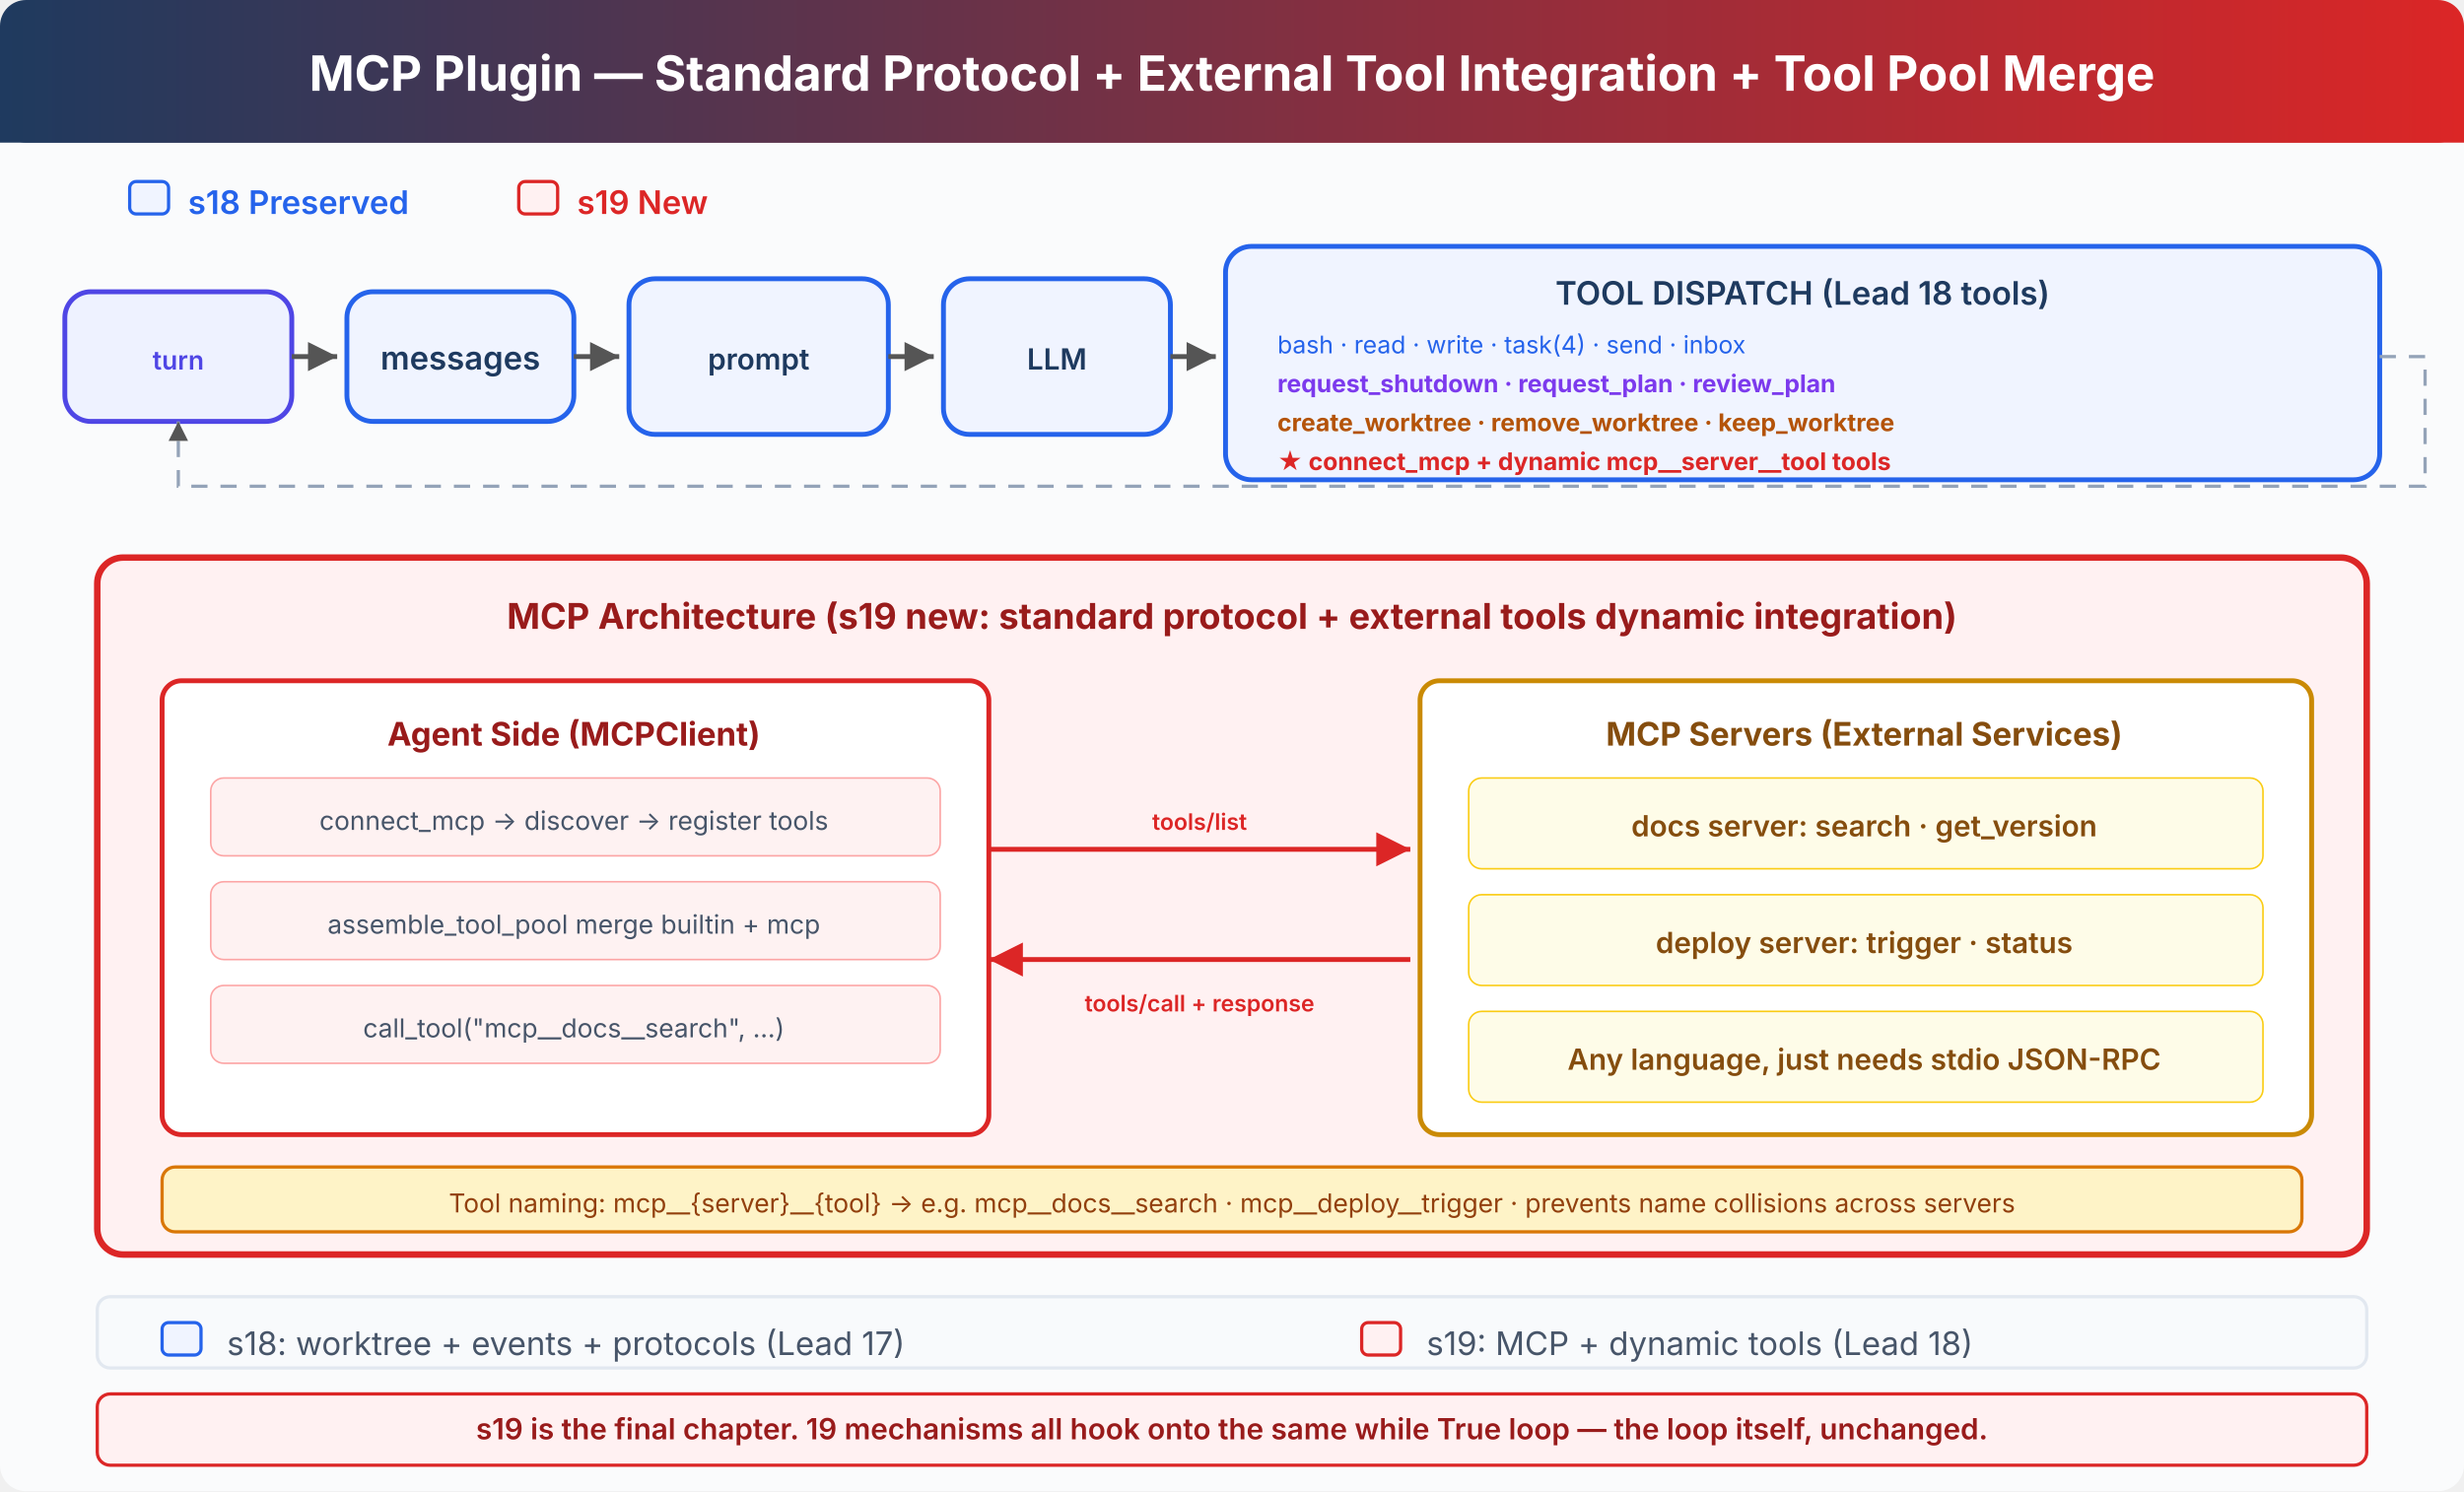
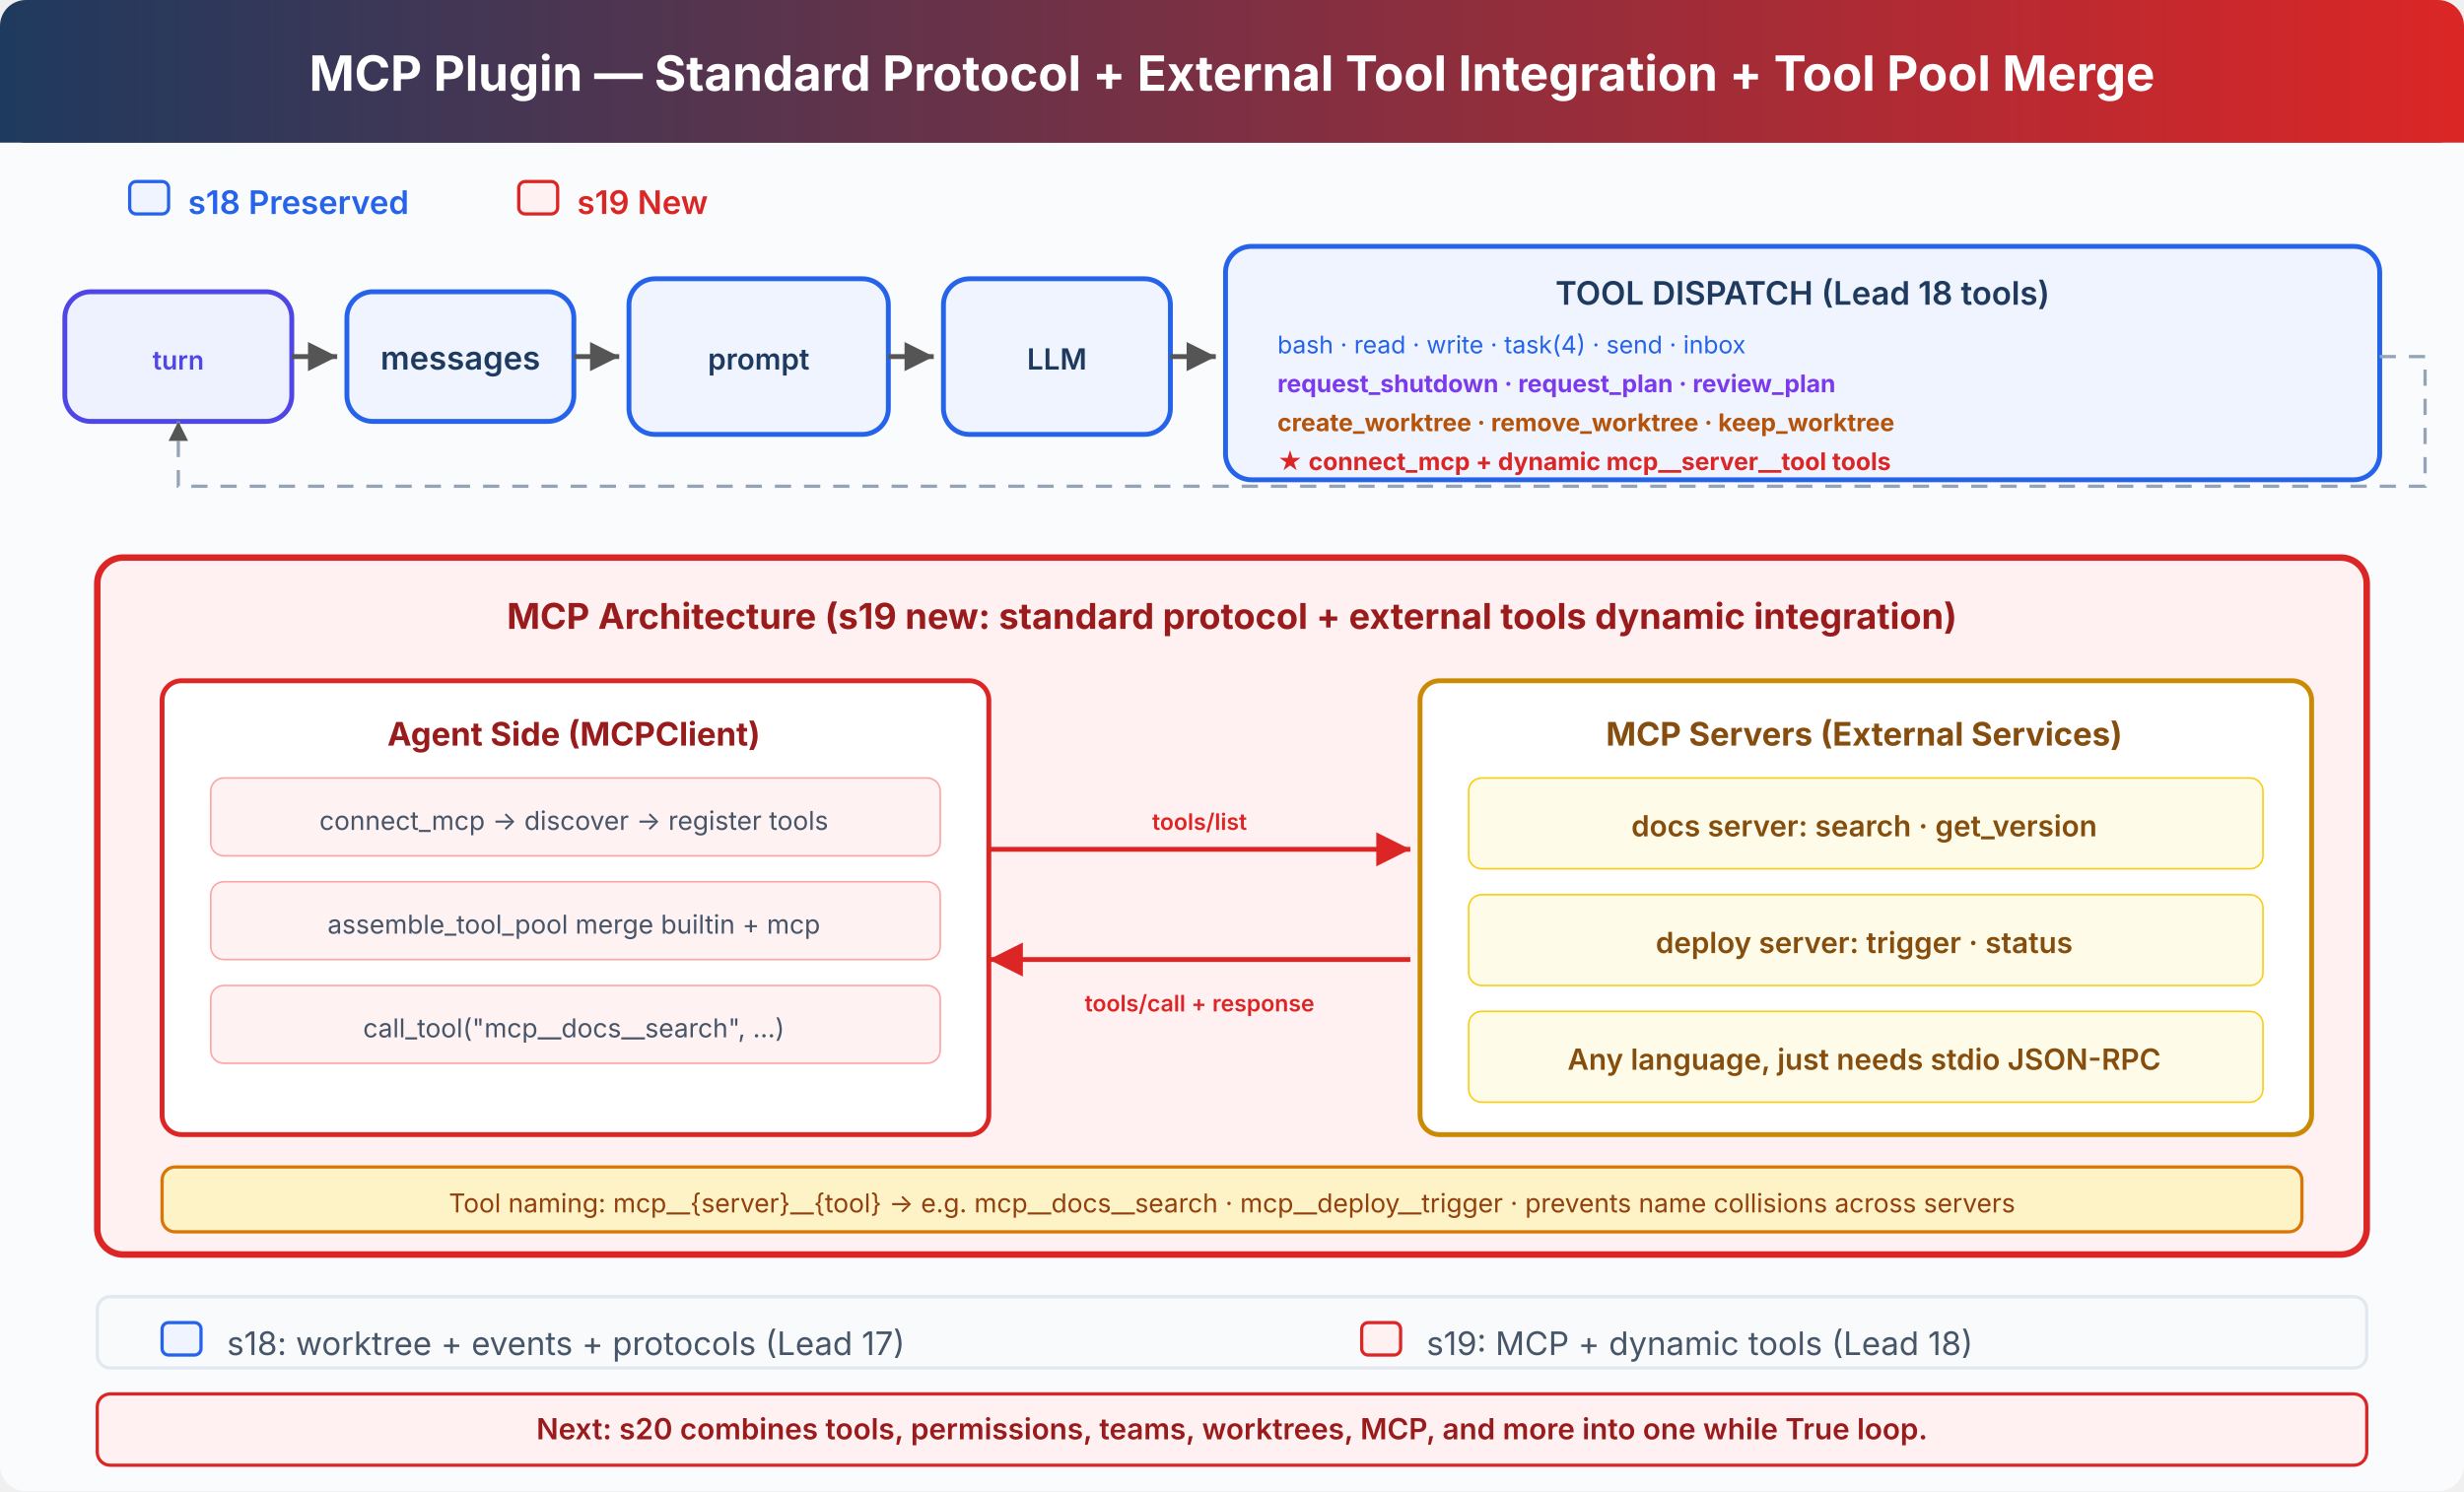
<svg xmlns="http://www.w3.org/2000/svg" viewBox="0 0 760 460" font-family="system-ui, -apple-system, sans-serif">
  <defs>
    <linearGradient id="header" x1="0" y1="0" x2="1" y2="0">
      <stop offset="0%" stop-color="#1e3a5f" />
      <stop offset="100%" stop-color="#dc2626" />
    </linearGradient>
    <marker id="arrow" viewBox="0 0 10 10" refX="10" refY="5" markerWidth="6" markerHeight="6" orient="auto-start-reverse">
      <path d="M 0 0 L 10 5 L 0 10 z" fill="#555" />
    </marker>
    <marker id="arrow-rose" viewBox="0 0 10 10" refX="10" refY="5" markerWidth="7" markerHeight="7" orient="auto-start-reverse">
      <path d="M 0 0 L 10 5 L 0 10 z" fill="#dc2626" />
    </marker>
    <marker id="arrow-rose-left" viewBox="0 0 10 10" refX="10" refY="5" markerWidth="6" markerHeight="6" orient="auto-start-reverse">
      <path d="M 10 0 L 0 5 L 10 10 z" fill="#dc2626" />
    </marker>
  </defs>
  <rect width="760" height="460" fill="#fafbfc" rx="8" />
  <rect x="0" y="0" width="760" height="44" fill="url(#header)" rx="8" />
  <rect x="0" y="36" width="760" height="8" fill="url(#header)" />
  <text x="380" y="28" fill="#fff" font-size="15" font-weight="700" text-anchor="middle">MCP Plugin — Standard Protocol + External Tool Integration + Tool Pool Merge</text>
  <rect x="40" y="56" width="12" height="10" rx="2" fill="#f0f4ff" stroke="#2563eb" stroke-width="1" />
  <text x="58" y="66" fill="#2563eb" font-size="10" font-weight="600">s18 Preserved</text>
  <rect x="160" y="56" width="12" height="10" rx="2" fill="#fff1f2" stroke="#dc2626" stroke-width="1" />
  <text x="178" y="66" fill="#dc2626" font-size="10" font-weight="600">s19 New</text>
  <rect x="20" y="90" width="70" height="40" rx="8" fill="#eef2ff" stroke="#4f46e5" stroke-width="1.5" />
  <text x="55" y="114" fill="#4f46e5" font-size="8" font-weight="600" text-anchor="middle">turn</text>
  <line x1="90" y1="110" x2="104" y2="110" stroke="#555" stroke-width="1.5" marker-end="url(#arrow)" />
  <rect x="107" y="90" width="70" height="40" rx="8" fill="#f0f4ff" stroke="#2563eb" stroke-width="1.5" />
  <text x="142" y="114" fill="#1e3a5f" font-size="10" font-weight="600" text-anchor="middle">messages</text>
  <line x1="177" y1="110" x2="191" y2="110" stroke="#555" stroke-width="1.5" marker-end="url(#arrow)" />
  <rect x="194" y="86" width="80" height="48" rx="8" fill="#f0f4ff" stroke="#2563eb" stroke-width="1.5" />
  <text x="234" y="114" fill="#1e3a5f" font-size="9" font-weight="600" text-anchor="middle">prompt</text>
  <line x1="274" y1="110" x2="288" y2="110" stroke="#555" stroke-width="1.5" marker-end="url(#arrow)" />
  <rect x="291" y="86" width="70" height="48" rx="8" fill="#f0f4ff" stroke="#2563eb" stroke-width="1.5" />
  <text x="326" y="114" fill="#1e3a5f" font-size="9" font-weight="600" text-anchor="middle">LLM</text>
  <line x1="361" y1="110" x2="375" y2="110" stroke="#555" stroke-width="1.5" marker-end="url(#arrow)" />
  <rect x="378" y="76" width="356" height="72" rx="8" fill="#f0f4ff" stroke="#2563eb" stroke-width="1.5" />
  <text x="556" y="94" fill="#1e3a5f" font-size="10" font-weight="600" text-anchor="middle">TOOL DISPATCH (Lead 18 tools)</text>
  <text x="394" y="109" fill="#2563eb" font-size="7.5">bash · read · write · task(4) · send · inbox</text>
  <text x="394" y="121" fill="#7c3aed" font-size="7.5" font-weight="700">request_shutdown · request_plan · review_plan</text>
  <text x="394" y="133" fill="#b45309" font-size="7.5" font-weight="700">create_worktree · remove_worktree · keep_worktree</text>
  <text x="394" y="145" fill="#dc2626" font-size="7.5" font-weight="700">★ connect_mcp + dynamic mcp__server__tool tools</text>
  <path d="M 734 110 L 748 110 L 748 150 L 55 150 L 55 130" fill="none" stroke="#94a3b8" stroke-width="1" marker-end="url(#arrow)" stroke-dasharray="5,4" />
  <rect x="30" y="172" width="700" height="215" rx="8" fill="#fff1f2" stroke="#dc2626" stroke-width="2" />
  <text x="380" y="194" fill="#991b1b" font-size="11" font-weight="700" text-anchor="middle">MCP Architecture (s19 new: standard protocol + external tools dynamic integration)</text>
  <rect x="50" y="210" width="255" height="140" rx="6" fill="#fff" stroke="#dc2626" stroke-width="1.5" />
  <text x="177" y="230" fill="#991b1b" font-size="10" font-weight="700" text-anchor="middle">Agent Side (MCPClient)</text>
  <rect x="65" y="240" width="225" height="24" rx="4" fill="#fef2f2" stroke="#fca5a5" stroke-width="0.5" />
  <text x="177" y="256" fill="#475569" font-size="8" text-anchor="middle">connect_mcp → discover → register tools</text>
  <rect x="65" y="272" width="225" height="24" rx="4" fill="#fef2f2" stroke="#fca5a5" stroke-width="0.5" />
  <text x="177" y="288" fill="#475569" font-size="8" text-anchor="middle">assemble_tool_pool merge builtin + mcp</text>
  <rect x="65" y="304" width="225" height="24" rx="4" fill="#fef2f2" stroke="#fca5a5" stroke-width="0.5" />
  <text x="177" y="320" fill="#475569" font-size="8" text-anchor="middle">call_tool("mcp__docs__search", ...)</text>
  <line x1="305" y1="262" x2="435" y2="262" stroke="#dc2626" stroke-width="1.5" marker-end="url(#arrow-rose)" />
  <text x="370" y="256" fill="#dc2626" font-size="7" font-weight="600" text-anchor="middle">tools/list</text>
  <line x1="435" y1="296" x2="305" y2="296" stroke="#dc2626" stroke-width="1.5" marker-end="url(#arrow-rose)" />
  <text x="370" y="312" fill="#dc2626" font-size="7" font-weight="600" text-anchor="middle">tools/call + response</text>
  <rect x="438" y="210" width="275" height="140" rx="6" fill="#fff" stroke="#ca8a04" stroke-width="1.5" />
  <text x="575" y="230" fill="#854d0e" font-size="10" font-weight="700" text-anchor="middle">MCP Servers (External Services)</text>
  <rect x="453" y="240" width="245" height="28" rx="4" fill="#fefce8" stroke="#facc15" stroke-width="0.5" />
  <text x="575" y="258" fill="#854d0e" font-size="9" font-weight="600" text-anchor="middle">docs server: search · get_version</text>
  <rect x="453" y="276" width="245" height="28" rx="4" fill="#fefce8" stroke="#facc15" stroke-width="0.5" />
  <text x="575" y="294" fill="#854d0e" font-size="9" font-weight="600" text-anchor="middle">deploy server: trigger · status</text>
  <rect x="453" y="312" width="245" height="28" rx="4" fill="#fefce8" stroke="#facc15" stroke-width="0.5" />
  <text x="575" y="330" fill="#854d0e" font-size="9" font-weight="600" text-anchor="middle">Any language, just needs stdio JSON-RPC</text>
  <rect x="50" y="360" width="660" height="20" rx="4" fill="#fef3c7" stroke="#d97706" stroke-width="1" />
  <text x="380" y="374" fill="#92400e" font-size="8" text-anchor="middle">Tool naming: mcp__{server}__{tool} → e.g. mcp__docs__search · mcp__deploy__trigger · prevents name collisions across servers</text>
  <rect x="30" y="400" width="700" height="22" rx="4" fill="#f8fafc" stroke="#e2e8f0" stroke-width="1" />
  <rect x="50" y="408" width="12" height="10" rx="2" fill="#f0f4ff" stroke="#2563eb" stroke-width="1" />
  <text x="70" y="418" fill="#475569" font-size="10">s18: worktree + events + protocols (Lead 17)</text>
  <rect x="420" y="408" width="12" height="10" rx="2" fill="#fff1f2" stroke="#dc2626" stroke-width="1" />
  <text x="440" y="418" fill="#475569" font-size="10">s19: MCP + dynamic tools (Lead 18)</text>
  <rect x="30" y="430" width="700" height="22" rx="4" fill="#fff1f2" stroke="#dc2626" stroke-width="1" />
-   <text x="380" y="444" fill="#991b1b" font-size="9" font-weight="600" text-anchor="middle">s19 is the final chapter. 19 mechanisms all hook onto the same while True loop — the loop itself, unchanged.</text>
+   <text x="380" y="444" fill="#991b1b" font-size="9" font-weight="600" text-anchor="middle">Next: s20 combines tools, permissions, teams, worktrees, MCP, and more into one while True loop.</text>
</svg>
